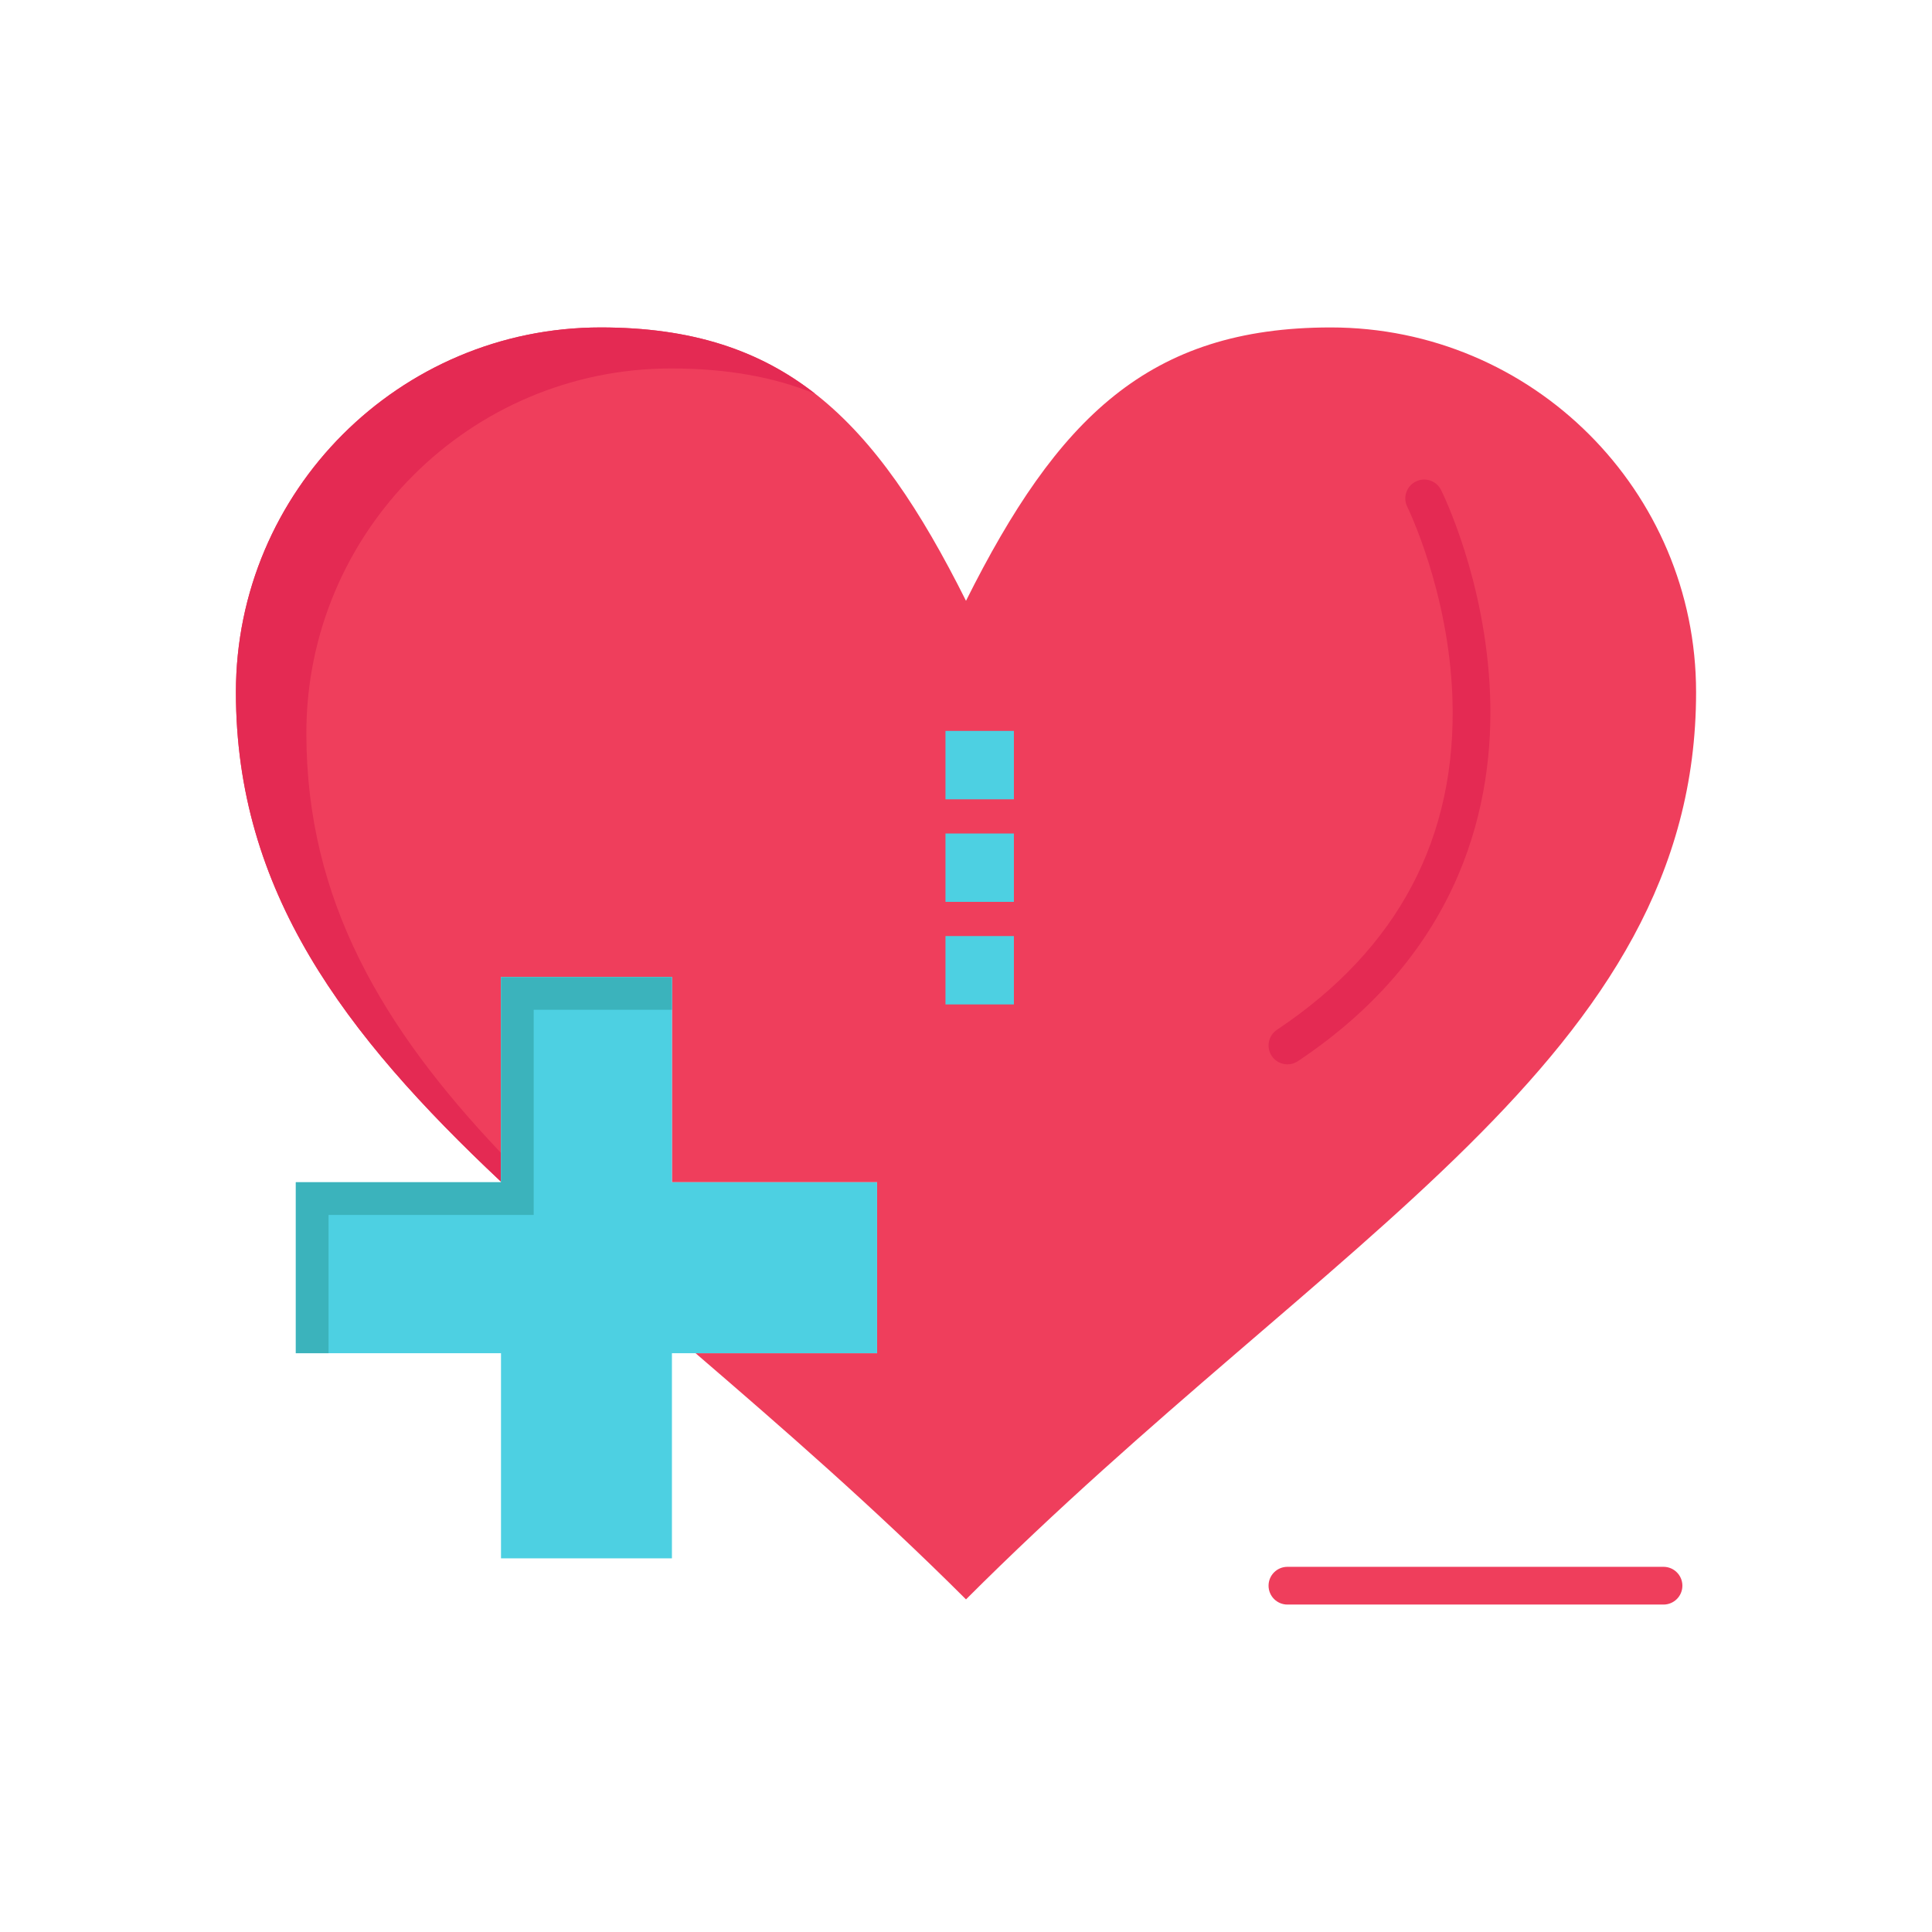
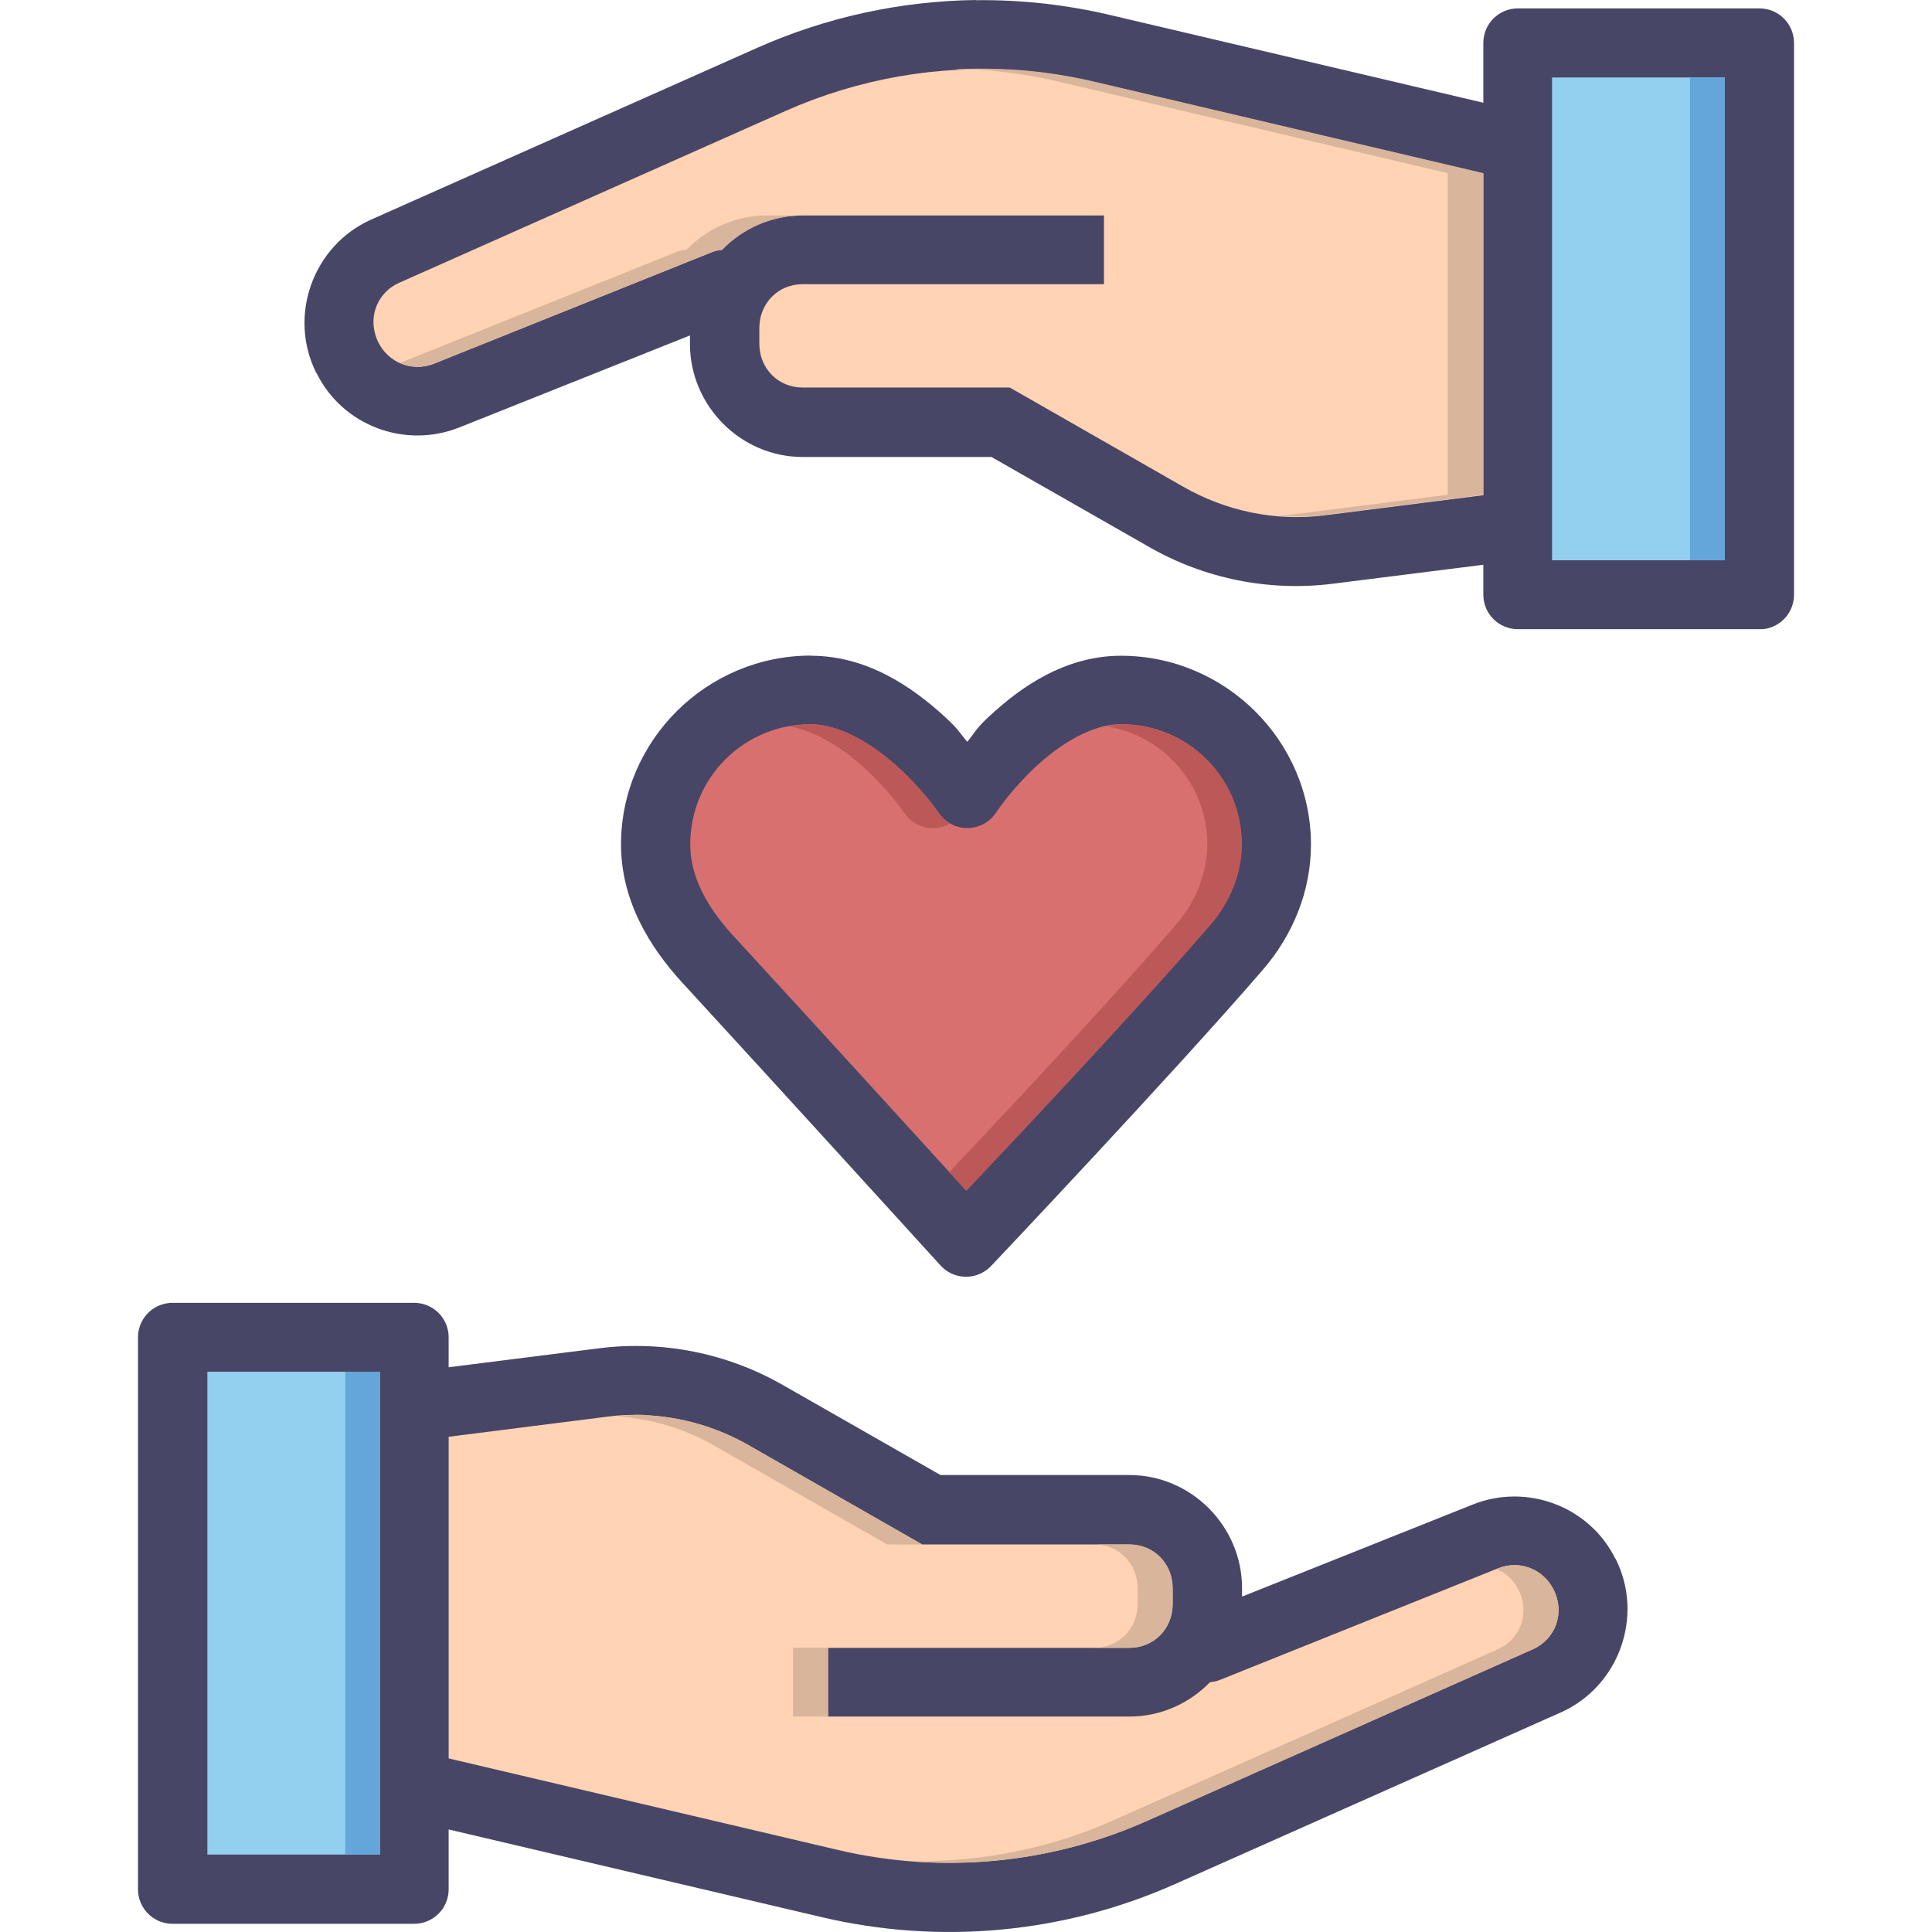
- <svg xmlns="http://www.w3.org/2000/svg" width="800px" height="800px" viewBox="0 0 512 512" version="1.1" xml:space="preserve">
-   <g id="_x36_11_x2C__love_x2C__health_care_x2C__hospital_x2C__heart_care">
+ <svg xmlns="http://www.w3.org/2000/svg" height="800px" width="800px" version="1.1" id="Layer_1" viewBox="0 0 447.993 447.993" xml:space="preserve">
+   <g transform="translate(0 -1020.36)" shape-rendering="auto" image-rendering="auto" color-rendering="auto" color-interpolation="sRGB">
    <g>
-       <path d="M352.66,86.775c53.479,0,96.82,43.34,96.82,96.659c0,96.82-96.82,143.76-193.48,240.42    c-24.42-24.38-48.83-45.59-71.67-65.239h48.109v-45.311h-54.37v-54.37h-45.3v54.23c-41.66-39.17-70.25-77.08-70.25-129.73    c0-53.319,43.34-96.659,96.66-96.659c48.41,0,72.61,24.04,96.82,72.449C280.21,110.815,304.41,86.775,352.66,86.775z" style="fill:#EF3E5C;" />
-       <g>
-         <g>
-           <g>
-             <path d="M81.187,194.305c0-53.32,43.34-96.66,96.66-96.66c14.751,0,27.244,2.245,38.185,6.719       c-15.002-11.73-32.979-17.588-56.852-17.588c-53.32,0-96.66,43.34-96.66,96.659c0,52.65,28.59,90.561,70.25,129.73v-7.625       C101.474,272.545,81.187,238.654,81.187,194.305z" style="fill:#E42A53;" />
-           </g>
-         </g>
-       </g>
-       <polygon points="232.439,313.305 232.439,358.615 184.33,358.615 178.069,358.615 178.069,412.975     132.77,412.975 132.77,358.615 78.399,358.615 78.399,313.305 132.77,313.305 132.77,313.165 132.77,258.935 178.069,258.935     178.069,313.305   " style="fill:#4DD0E2;" />
-       <g>
-         <polygon points="87.066,321.972 141.437,321.972 141.437,321.832 141.437,267.602 178.069,267.602      178.069,258.935 132.77,258.935 132.77,313.165 132.77,313.305 78.399,313.305 78.399,358.615 87.066,358.615    " style="fill:#3BB3BC;" />
-       </g>
-       <rect height="18.119" style="fill:#4DD0E2;" width="18.131" x="250.56" y="248.065" />
-       <rect height="18.12" style="fill:#4DD0E2;" width="18.131" x="250.56" y="220.885" />
-       <rect height="18.13" style="fill:#4DD0E2;" width="18.131" x="250.56" y="193.695" />
-       <path d="M341.185,282.065c-1.616,0-3.201-0.782-4.165-2.228c-1.532-2.298-0.911-5.401,1.387-6.934    c32.171-21.448,47.813-51.119,46.491-88.187c-1.002-28.096-11.843-50.181-11.952-50.4c-1.229-2.471-0.226-5.473,2.244-6.704    c2.467-1.23,5.469-0.234,6.702,2.235c0.482,0.965,11.824,23.965,12.986,54.146c1.083,28.146-6.872,67.861-50.925,97.23    C343.101,281.793,342.138,282.065,341.185,282.065z" style="fill:#E42A53;" />
-       <path d="M440.85,425.225h-99.67c-2.762,0-5-2.238-5-5s2.238-5,5-5h99.67c2.762,0,5,2.238,5,5    S443.611,425.225,440.85,425.225z" style="fill:#EF3E5C;" />
+       <path style="fill:#484666;" d="M39.213,1322.502c-4.074,0.4-7.188,3.813-7.216,7.906v128.012    c-0.018,4.418,3.549,8.014,7.966,8.031c0.021,0,0.041,0,0.062,0h55.982c4.417,0.018,8.012-3.551,8.029-7.969    c0-0.021,0-0.041,0-0.063v-13.842l86.534,20.34c27.397,6.447,56.128,3.779,81.848-7.656l89.471-39.807    c13.513-6.01,19.391-22.326,12.777-35.557c-0.041-0.055-0.083-0.107-0.125-0.16c-6.031-12.109-20.489-17.514-33.052-12.498    l-53.483,21.34v-1.971c0-14.34-11.778-26.215-26.116-26.215h-43.798l-36.613-20.902c-12.858-7.35-27.791-10.338-42.486-8.5    l-34.957,4.408v-7.031c-0.05-4.395-3.635-7.926-8.029-7.908H40.026c-0.271-0.014-0.542-0.014-0.812,0L39.213,1322.502z" />
+       <path style="fill:#93CFEF;" d="M48.085,1338.437h40.018v111.961H48.085V1338.437z" />
+       <path style="fill:#FFD3B3;" d="M149.458,1348.498c8.439,0.367,16.726,2.738,24.117,6.969l40.268,23.029h48.047    c5.694,0,10.028,4.463,10.028,10.154v3.658c0,5.695-4.334,10.154-10.028,10.154h-69.884v15.934h69.884    c7.312,0,13.929-3.066,18.681-7.967c0.804-0.063,1.594-0.246,2.343-0.545l64.479-25.871c4.967-1.982,10.486,0.176,12.871,4.969    c2.634,5.268,0.542,11.416-4.842,13.811l-89.502,39.807c-22.53,10.016-47.663,12.367-71.664,6.717l-90.221-21.215v-74.582    l36.957-4.686c2.816-0.367,5.653-0.48,8.466-0.367L149.458,1348.498z" />
+       <path style="fill:#64A5DA;" d="M80.075,1338.437v111.957h8.029v-111.957H80.075z" />
+       <path style="fill:#D8B59B;" d="M149.458,1348.464c-2.169-0.16-4.352,0.16-6.529,0.287c7.879,0.576,15.604,2.758,22.524,6.719    l40.268,23.027h8.122l-40.268-23.027c-7.391-4.229-15.678-6.605-24.117-6.969L149.458,1348.464z M253.768,1378.492    c5.694,0,10.028,4.463,10.028,10.154v3.654c0,5.695-4.334,10.154-10.028,10.154h8.122c5.694,0,10.028-4.459,10.028-10.154v-3.654    c0-5.693-4.334-10.154-10.028-10.154H253.768z M351.174,1383.273c-1.253,0-2.538,0.256-3.78,0.752l-0.375,0.16    c2.137,0.928,3.996,2.551,5.123,4.813c2.634,5.266,0.542,11.416-4.842,13.811l-89.502,39.807    c-14.602,6.492-30.307,9.412-46.079,9.375c18.477,1.377,37.091-1.768,54.201-9.375l89.502-39.807    c5.384-2.395,7.476-8.545,4.842-13.811c-1.789-3.592-5.331-5.721-9.091-5.719V1383.273z M183.885,1402.457v15.936h8.122v-15.936    H183.885z" />
+       <path style="fill:#484666;" d="M226.277,1020.36c-17.359,0.24-34.627,3.942-50.702,11.093l-89.471,39.807    c-13.513,6.01-19.391,22.326-12.777,35.557c0.041,0.055,0.083,0.107,0.125,0.16c6.031,12.111,20.489,17.514,33.052,12.498    l53.482-21.336v1.971c0,14.34,11.778,26.215,26.117,26.215h43.798l36.613,20.9c12.858,7.35,27.791,10.336,42.486,8.498    l34.957-4.406v7.031c0.051,4.393,3.636,7.924,8.029,7.906h55.982c0.271,0.014,0.542,0.014,0.812,0    c4.073-0.4,7.187-3.811,7.216-7.904v-128.013c0.016-4.418-3.552-8.013-7.969-8.028c-0.02,0-0.04,0-0.059,0h-55.982    c-4.417-0.017-8.012,3.551-8.029,7.969c0,0.021,0,0.04,0,0.06v13.842l-86.534-20.339c-10.274-2.419-20.731-3.568-31.146-3.436    L226.277,1020.36z" />
+       <path style="fill:#FFD3B3;" d="M235.587,1036.64c6.084,0.416,12.15,1.344,18.15,2.75l90.221,21.217v74.582l-36.957,4.686    c-11.263,1.408-22.728-0.992-32.583-6.625l-40.268-23.027h-48.047c-5.694,0-10.028-4.463-10.028-10.154v-3.658    c0-5.695,4.334-10.154,10.028-10.154h69.883v-15.934h-69.883c-7.312,0-13.929,3.066-18.681,7.969    c-0.804,0.063-1.594,0.246-2.343,0.545l-64.479,25.871c-4.967,1.982-10.486-0.176-12.871-4.969    c-2.634-5.268-0.542-11.416,4.842-13.811l89.502-39.807c16.897-7.512,35.262-10.715,53.514-9.467L235.587,1036.64z" />
+       <path style="fill:#93CFEF;" d="M359.89,1038.326h40.018v111.951H359.89V1038.326z" />
+       <path style="fill:#D8B59B;" d="M221.903,1036.544c-0.157,0.008-0.311,0-0.469,0c1.97,0,3.935-0.16,5.904,0    c6.084,0.416,12.15,1.328,18.15,2.75l90.221,21.214v74.582l-36.957,4.688c-0.769,0.16-1.542,0-2.312,0.16    c3.506,0.287,7.037,0.352,10.559-0.16l36.957-4.688v-74.582l-90.221-21.215c-6-1.408-12.066-2.326-18.15-2.75    c-4.563-0.304-9.131-0.336-13.683-0.16V1036.544z M177.855,1070.32c-7.312,0-13.929,3.066-18.681,7.967    c-0.803,0.057-1.593,0.234-2.343,0.527L92.789,1104.5c2.4,1.072,5.166,1.248,7.81,0.191l64.479-25.871    c0.75-0.293,1.54-0.471,2.343-0.527c4.752-4.9,11.369-7.967,18.681-7.967L177.855,1070.32z" />
    </g>
+     <path style="fill:#484666;" d="M188.04,1172.377c-24.171,0-44.04,19.705-44.04,43.811c0.014,12.934,6.539,23.705,14.287,32.121   c20.193,21.934,59.744,65.424,59.744,65.424c2.935,3.301,7.991,3.598,11.292,0.662c0.179-0.16,0.351-0.326,0.515-0.502   c0,0,42.348-44.711,63.05-68.73c6.882-7.984,11.082-18.094,11.099-28.934c0-24.105-19.869-43.813-44.04-43.813   c-13.16,0-23.514,7.465-30.699,14.172c-3.083,2.879-3.023,3.43-4.957,5.787c-2.007-2.389-2.074-2.957-5.314-5.906   c-7.33-6.682-17.775-14.053-30.935-14.053L188.04,1172.377z" />
+     <path style="fill:#D87070;" d="M188.04,1188.318c6.716,0,14.339,4.588,20.191,9.92c5.852,5.332,9.446,10.629,9.446,10.629   c2.481,3.656,7.454,4.607,11.109,2.127c0.89-0.604,1.65-1.383,2.232-2.287c0,0,3.41-5.207,9.091-10.51   c5.683-5.309,13.12-9.92,19.836-9.92c15.58,0,27.983,12.465,27.983,27.871c-0.038,6.682-2.618,13.221-7.202,18.541   c-18.169,21.08-49.958,54.656-56.674,61.762c-6.536-7.172-35.694-39.207-53.959-59.045c-6.157-6.689-10.028-13.717-10.036-21.258   c0-15.406,12.403-27.869,27.983-27.869V1188.318z" />
+     <path style="fill:#BD5858;" d="M188.039,1188.302c-1.648,0-3.245,0.24-4.811,0.496c5.861,1.119,12.047,4.928,16.994,9.436   c5.852,5.332,9.466,10.623,9.466,10.623c2.344,3.484,6.982,4.561,10.622,2.469c-1.051-0.613-1.949-1.457-2.624-2.469   c0,0-3.614-5.291-9.466-10.623c-5.851-5.332-13.465-9.936-20.181-9.936V1188.302z M259.953,1188.302   c-1.038,0-2.123,0.287-3.186,0.496c13.226,2.271,23.18,13.602,23.18,27.371c-0.038,6.682-2.632,13.24-7.216,18.559   c-16.637,19.303-42.838,47.088-52.608,57.43c0.705,0.768,3.459,3.789,3.936,4.313c6.716-7.107,38.5-40.66,56.669-61.74   c4.585-5.318,7.178-11.877,7.216-18.559c0-15.408-12.411-27.871-27.991-27.871L259.953,1188.302z" />
+     <path style="fill:#64A5DA;" d="M391.879,1038.325v111.958h8.029v-111.958H391.879z" />
  </g>
-   <g id="Layer_1" />
</svg>
